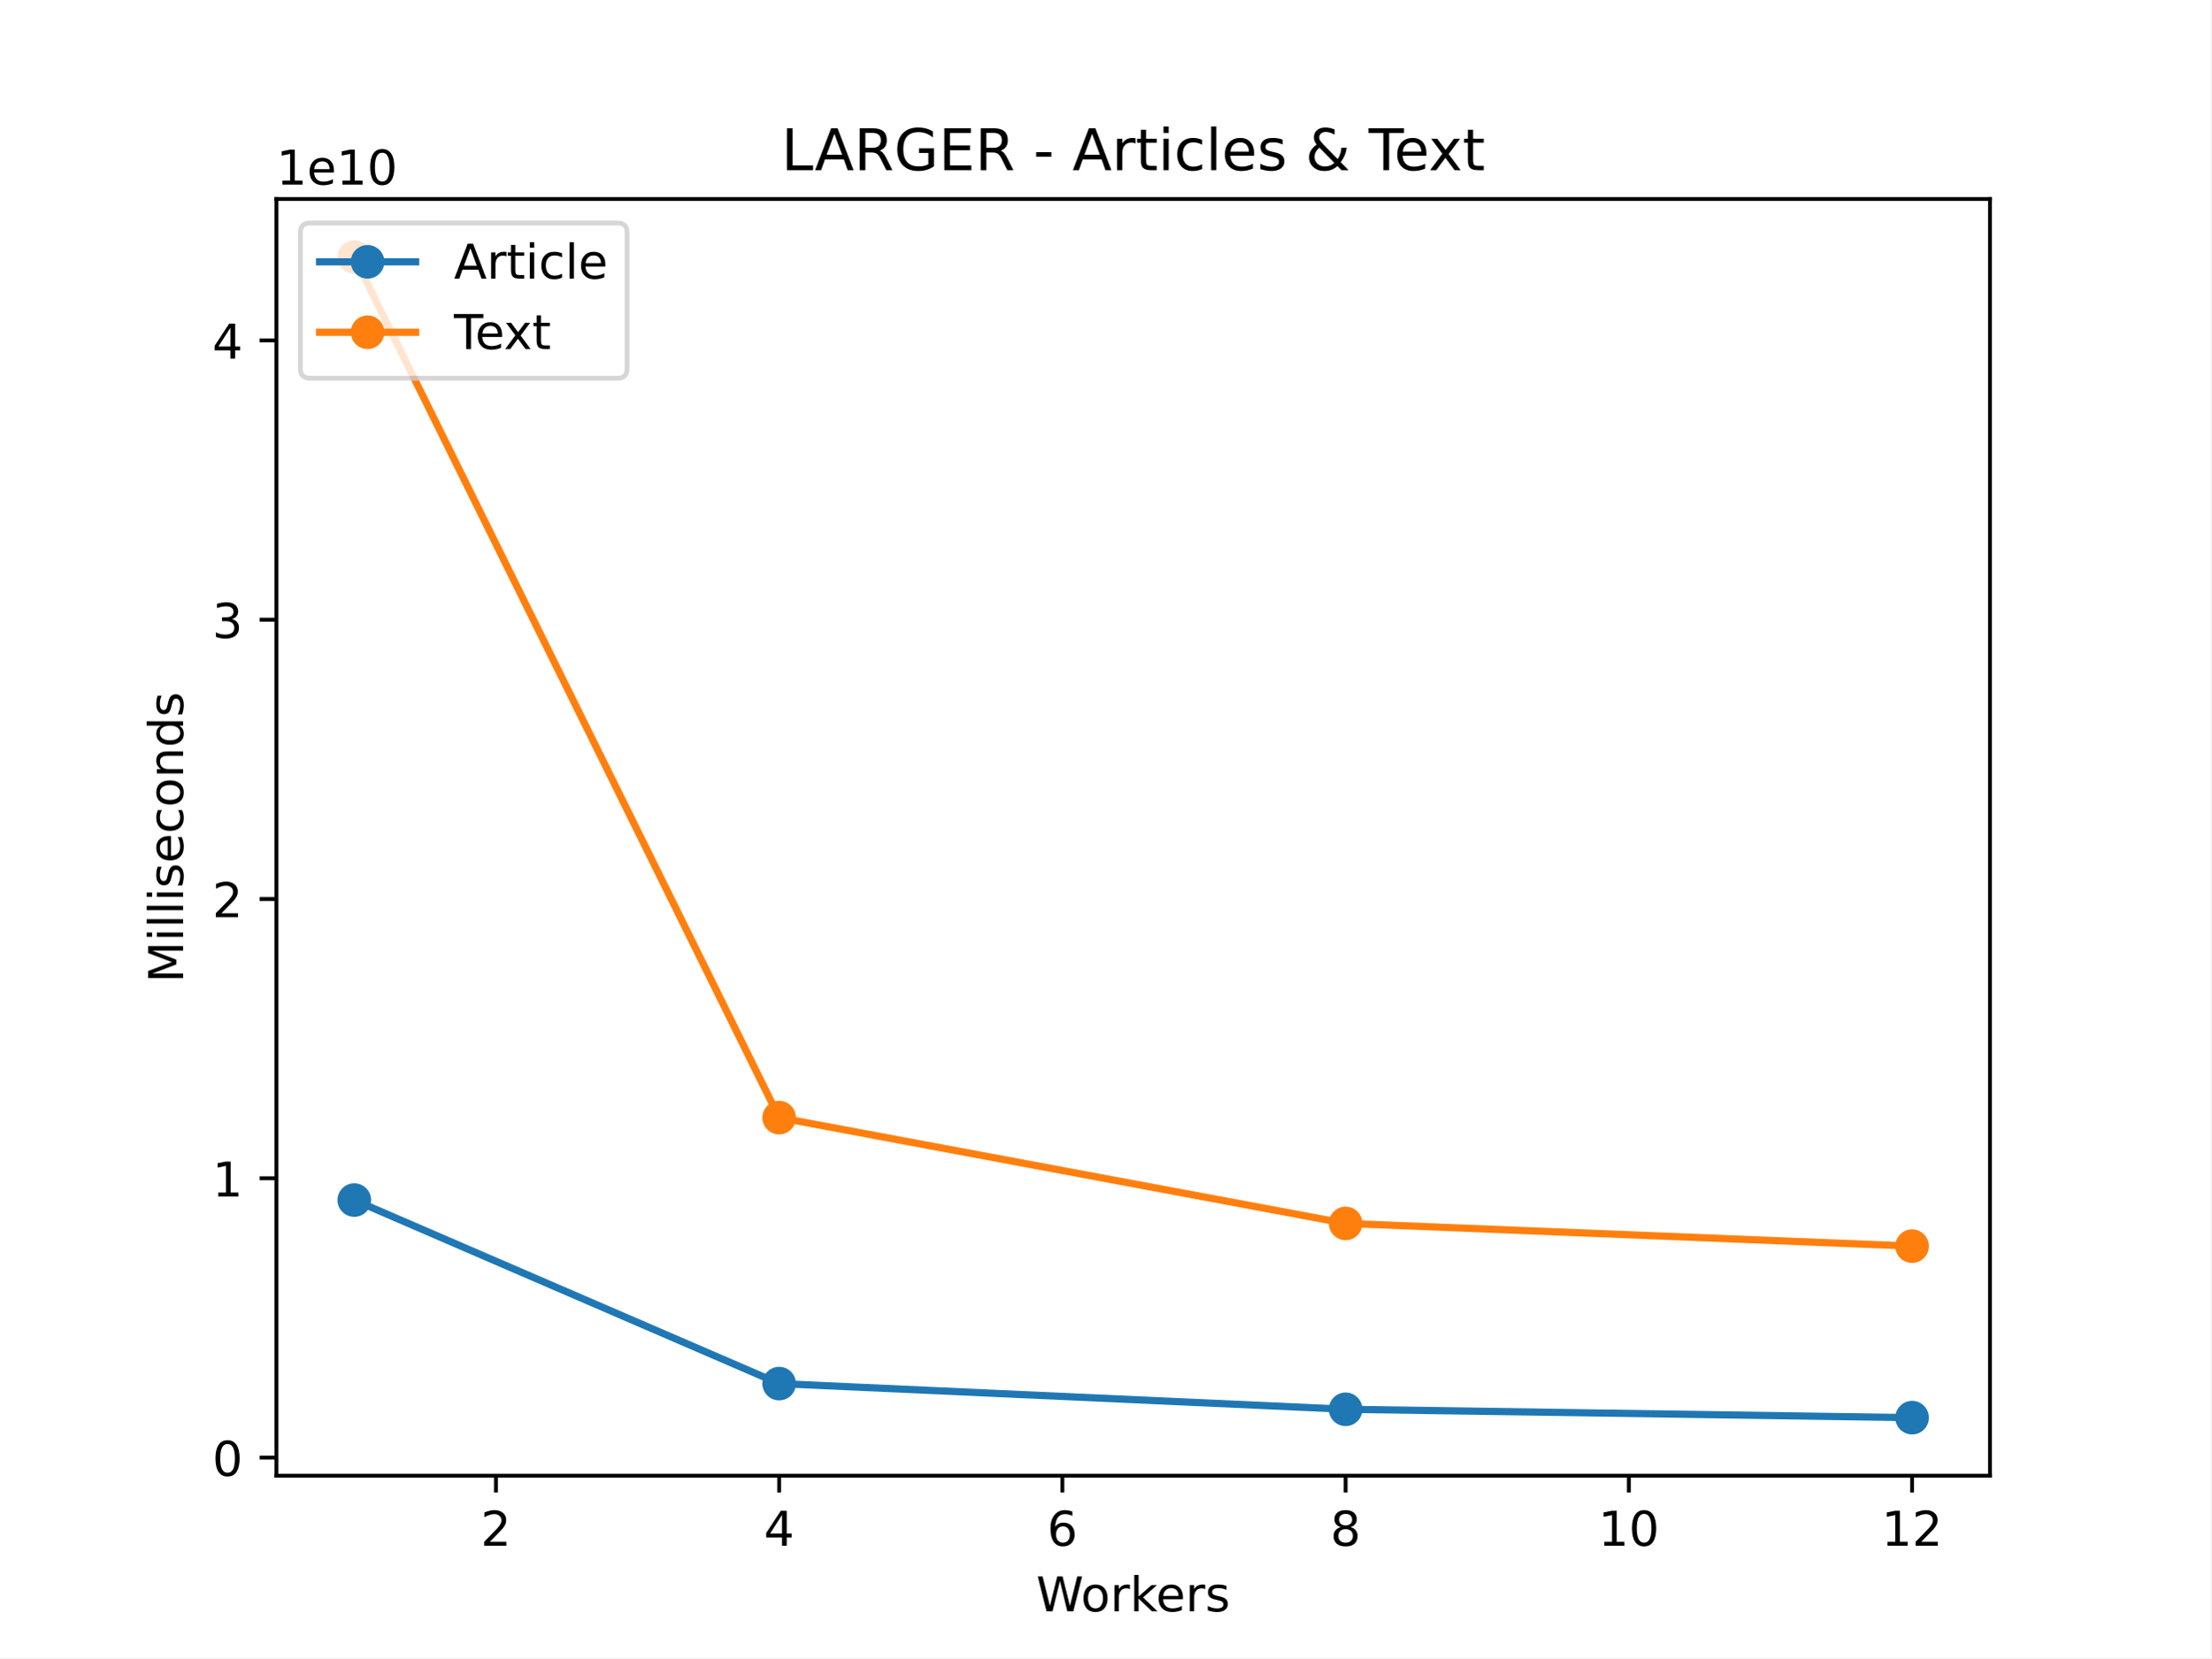
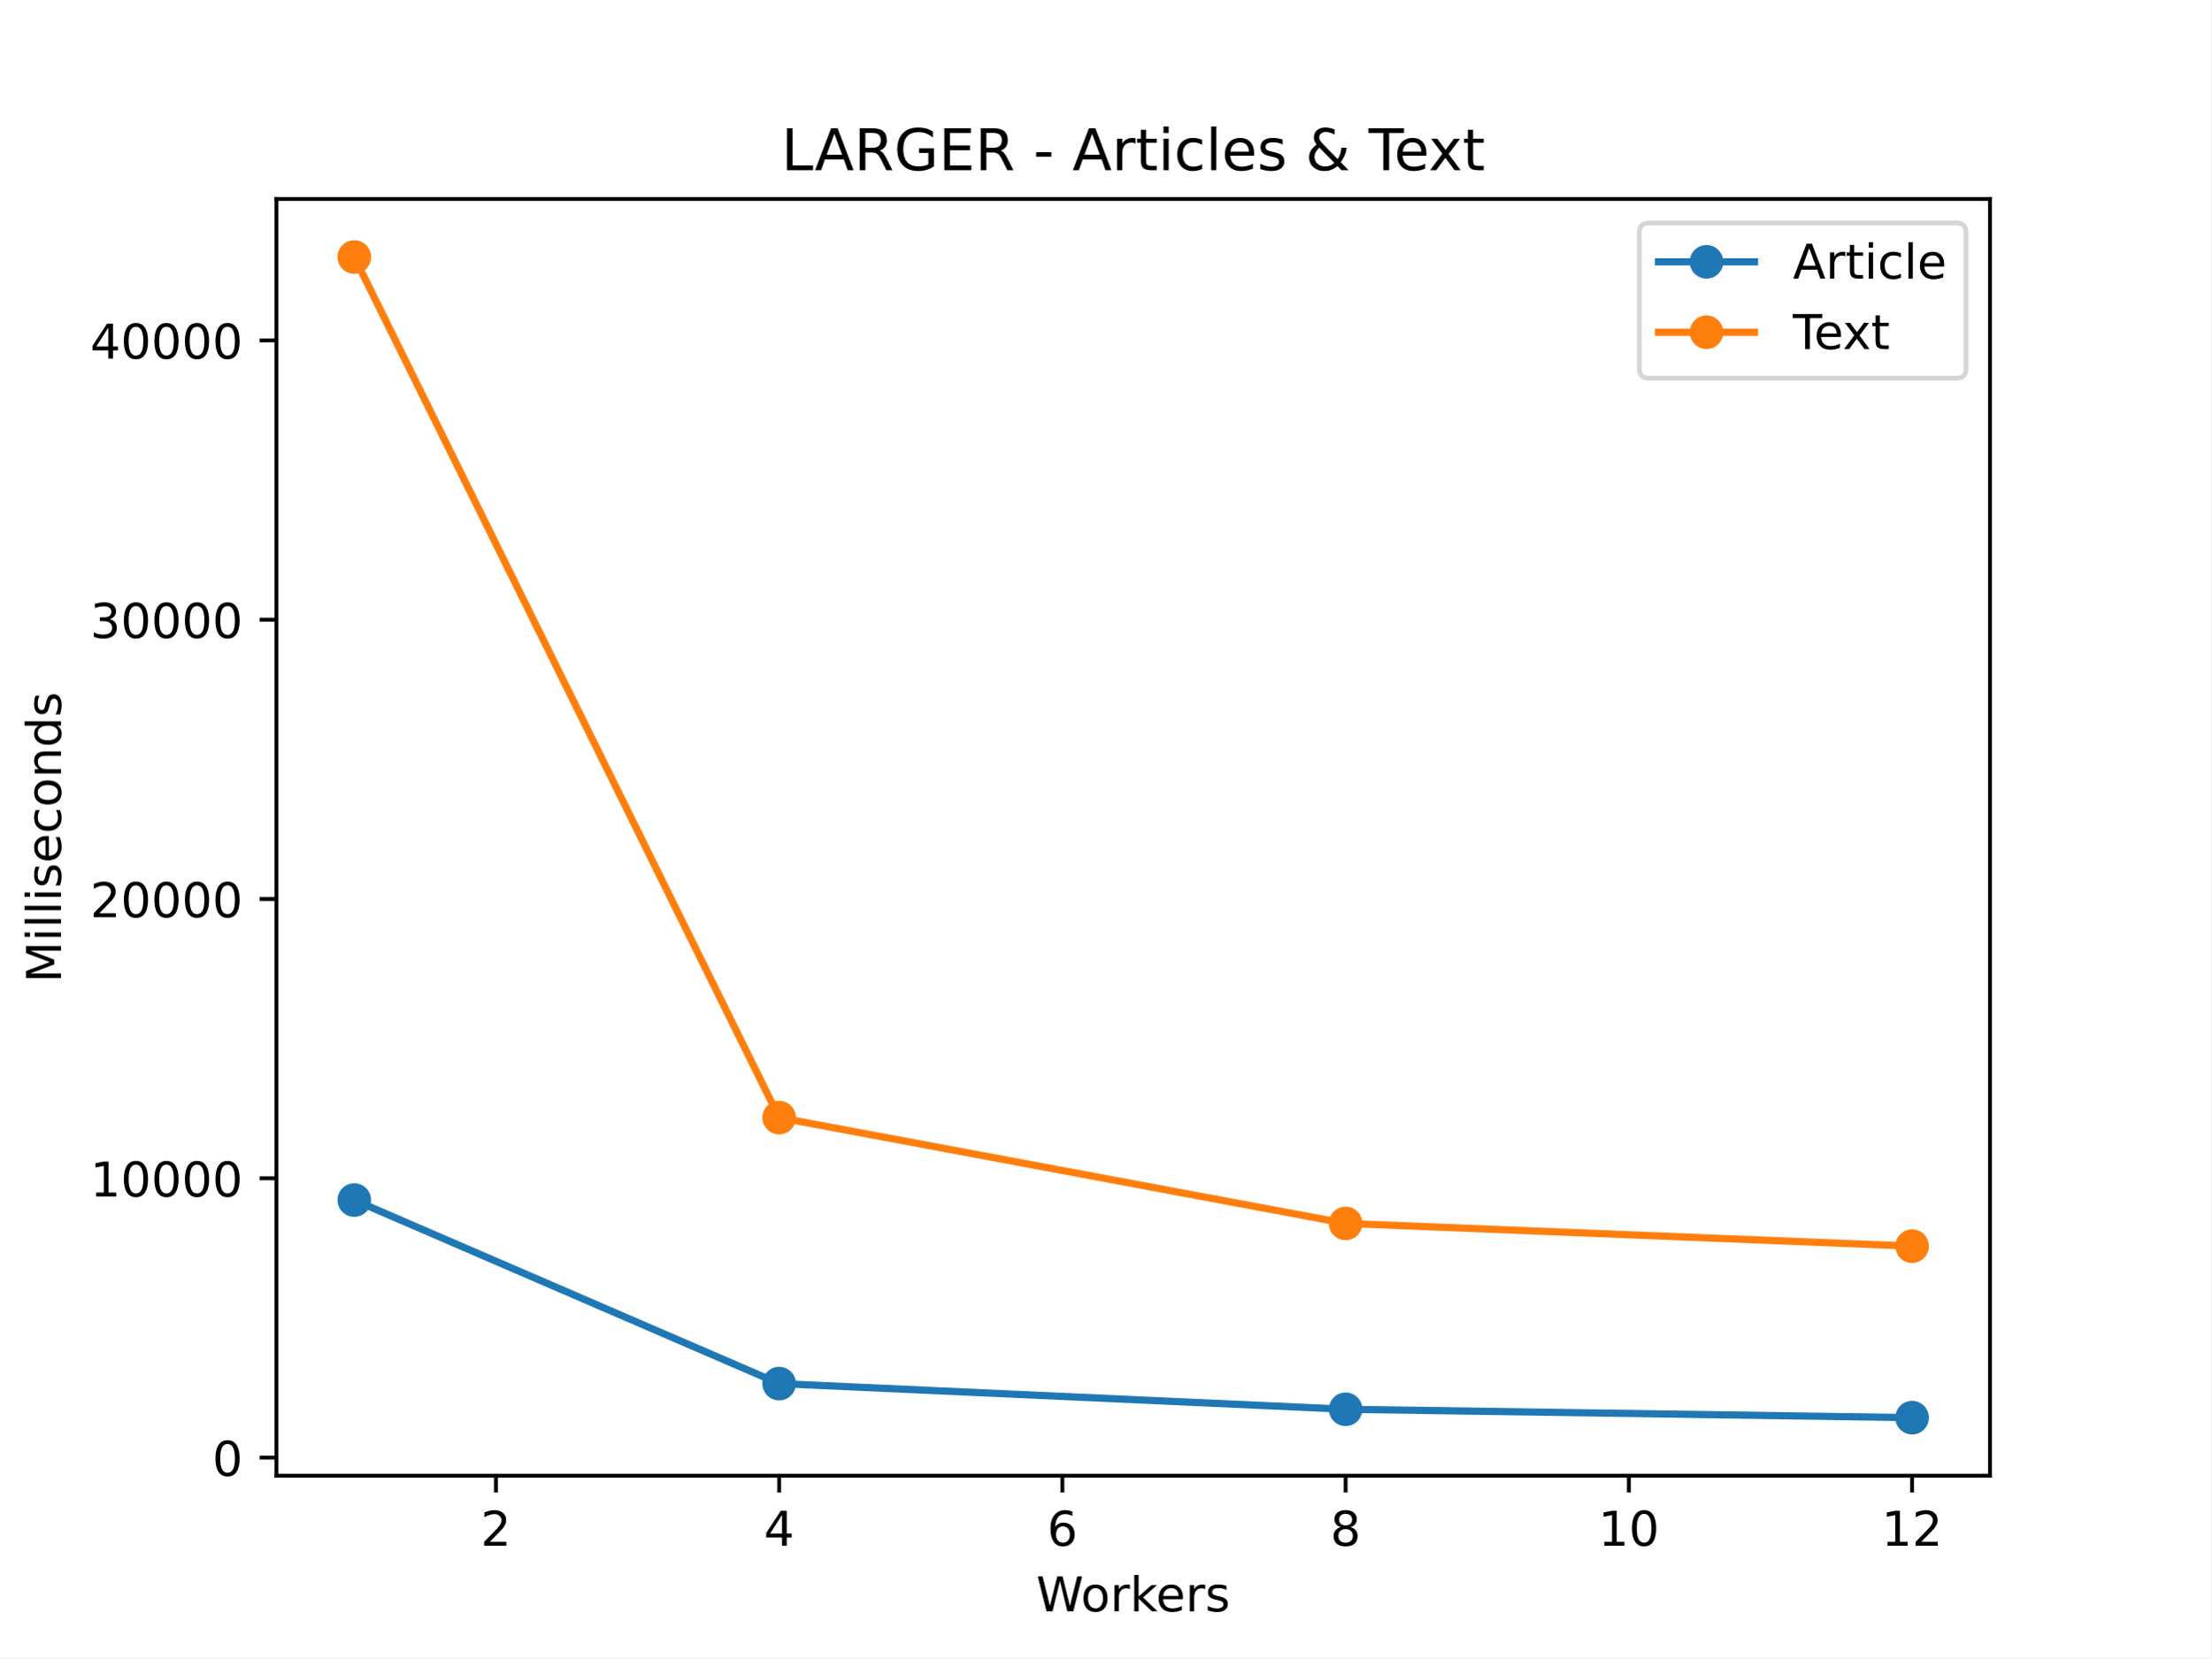
<svg xmlns="http://www.w3.org/2000/svg" xmlns:xlink="http://www.w3.org/1999/xlink" width="460.8pt" height="345.6pt" viewBox="0 0 460.8 345.6" version="1.1">
  <defs>
    <style type="text/css">*{stroke-linejoin: round; stroke-linecap: butt}</style>
  </defs>
  <g id="figure_1">
    <g id="patch_1">
      <path d="M 0 345.6  L 460.8 345.6  L 460.8 0  L 0 0  z " style="fill: #ffffff" />
    </g>
    <g id="axes_1">
      <g id="patch_2">
        <path d="M 57.6 307.584  L 414.72 307.584  L 414.72 41.472  L 57.6 41.472  z " style="fill: #ffffff" />
      </g>
      <g id="matplotlib.axis_1">
        <g id="xtick_1">
          <g id="line2d_1">
            <defs>
-               <path id="mbe0509be94" d="M 0 0  L 0 3.5  " style="stroke: #000000; stroke-width: 0.8" />
+               <path id="md57533a0d5" d="M 0 0  L 0 3.5  " style="stroke: #000000; stroke-width: 0.8" />
            </defs>
            <g>
-               <use xlink:href="#mbe0509be94" x="103.347" y="307.584" style="stroke: #000000; stroke-width: 0.8" />
+               <use xlink:href="#md57533a0d5" x="103.347" y="307.584" style="stroke: #000000; stroke-width: 0.8" />
            </g>
          </g>
          <g id="text_1">
            <g transform="translate(100.1655 322.1824) scale(0.1 -0.1)">
              <defs>
                <path id="DejaVuSans-32" d="M 1228 531  L 3431 531  L 3431 0  L 469 0  L 469 531  Q 828 903 1448 1529  Q 2069 2156 2228 2338  Q 2531 2678 2651 2914  Q 2772 3150 2772 3378  Q 2772 3750 2511 3984  Q 2250 4219 1831 4219  Q 1534 4219 1204 4116  Q 875 4013 500 3803  L 500 4441  Q 881 4594 1212 4672  Q 1544 4750 1819 4750  Q 2544 4750 2975 4387  Q 3406 4025 3406 3419  Q 3406 3131 3298 2873  Q 3191 2616 2906 2266  Q 2828 2175 2409 1742  Q 1991 1309 1228 531  z " transform="scale(0.015625)" />
              </defs>
              <use xlink:href="#DejaVuSans-32" />
            </g>
          </g>
        </g>
        <g id="xtick_2">
          <g id="line2d_2">
            <g>
-               <use xlink:href="#mbe0509be94" x="162.375" y="307.584" style="stroke: #000000; stroke-width: 0.8" />
+               <use xlink:href="#md57533a0d5" x="162.375" y="307.584" style="stroke: #000000; stroke-width: 0.8" />
            </g>
          </g>
          <g id="text_2">
            <g transform="translate(159.1936 322.1824) scale(0.1 -0.1)">
              <defs>
                <path id="DejaVuSans-34" d="M 2419 4116  L 825 1625  L 2419 1625  L 2419 4116  z M 2253 4666  L 3047 4666  L 3047 1625  L 3713 1625  L 3713 1100  L 3047 1100  L 3047 0  L 2419 0  L 2419 1100  L 313 1100  L 313 1709  L 2253 4666  z " transform="scale(0.015625)" />
              </defs>
              <use xlink:href="#DejaVuSans-34" />
            </g>
          </g>
        </g>
        <g id="xtick_3">
          <g id="line2d_3">
            <g>
-               <use xlink:href="#mbe0509be94" x="221.403" y="307.584" style="stroke: #000000; stroke-width: 0.8" />
+               <use xlink:href="#md57533a0d5" x="221.403" y="307.584" style="stroke: #000000; stroke-width: 0.8" />
            </g>
          </g>
          <g id="text_3">
            <g transform="translate(218.2217 322.1824) scale(0.1 -0.1)">
              <defs>
                <path id="DejaVuSans-36" d="M 2113 2584  Q 1688 2584 1439 2293  Q 1191 2003 1191 1497  Q 1191 994 1439 701  Q 1688 409 2113 409  Q 2538 409 2786 701  Q 3034 994 3034 1497  Q 3034 2003 2786 2293  Q 2538 2584 2113 2584  z M 3366 4563  L 3366 3988  Q 3128 4100 2886 4159  Q 2644 4219 2406 4219  Q 1781 4219 1451 3797  Q 1122 3375 1075 2522  Q 1259 2794 1537 2939  Q 1816 3084 2150 3084  Q 2853 3084 3261 2657  Q 3669 2231 3669 1497  Q 3669 778 3244 343  Q 2819 -91 2113 -91  Q 1303 -91 875 529  Q 447 1150 447 2328  Q 447 3434 972 4092  Q 1497 4750 2381 4750  Q 2619 4750 2861 4703  Q 3103 4656 3366 4563  z " transform="scale(0.015625)" />
              </defs>
              <use xlink:href="#DejaVuSans-36" />
            </g>
          </g>
        </g>
        <g id="xtick_4">
          <g id="line2d_4">
            <g>
-               <use xlink:href="#mbe0509be94" x="280.431" y="307.584" style="stroke: #000000; stroke-width: 0.8" />
+               <use xlink:href="#md57533a0d5" x="280.431" y="307.584" style="stroke: #000000; stroke-width: 0.8" />
            </g>
          </g>
          <g id="text_4">
            <g transform="translate(277.2498 322.1824) scale(0.1 -0.1)">
              <defs>
                <path id="DejaVuSans-38" d="M 2034 2216  Q 1584 2216 1326 1975  Q 1069 1734 1069 1313  Q 1069 891 1326 650  Q 1584 409 2034 409  Q 2484 409 2743 651  Q 3003 894 3003 1313  Q 3003 1734 2745 1975  Q 2488 2216 2034 2216  z M 1403 2484  Q 997 2584 770 2862  Q 544 3141 544 3541  Q 544 4100 942 4425  Q 1341 4750 2034 4750  Q 2731 4750 3128 4425  Q 3525 4100 3525 3541  Q 3525 3141 3298 2862  Q 3072 2584 2669 2484  Q 3125 2378 3379 2068  Q 3634 1759 3634 1313  Q 3634 634 3220 271  Q 2806 -91 2034 -91  Q 1263 -91 848 271  Q 434 634 434 1313  Q 434 1759 690 2068  Q 947 2378 1403 2484  z M 1172 3481  Q 1172 3119 1398 2916  Q 1625 2713 2034 2713  Q 2441 2713 2670 2916  Q 2900 3119 2900 3481  Q 2900 3844 2670 4047  Q 2441 4250 2034 4250  Q 1625 4250 1398 4047  Q 1172 3844 1172 3481  z " transform="scale(0.015625)" />
              </defs>
              <use xlink:href="#DejaVuSans-38" />
            </g>
          </g>
        </g>
        <g id="xtick_5">
          <g id="line2d_5">
            <g>
-               <use xlink:href="#mbe0509be94" x="339.459" y="307.584" style="stroke: #000000; stroke-width: 0.8" />
+               <use xlink:href="#md57533a0d5" x="339.459" y="307.584" style="stroke: #000000; stroke-width: 0.8" />
            </g>
          </g>
          <g id="text_5">
            <g transform="translate(333.0967 322.1824) scale(0.1 -0.1)">
              <defs>
                <path id="DejaVuSans-31" d="M 794 531  L 1825 531  L 1825 4091  L 703 3866  L 703 4441  L 1819 4666  L 2450 4666  L 2450 531  L 3481 531  L 3481 0  L 794 0  L 794 531  z " transform="scale(0.015625)" />
                <path id="DejaVuSans-30" d="M 2034 4250  Q 1547 4250 1301 3770  Q 1056 3291 1056 2328  Q 1056 1369 1301 889  Q 1547 409 2034 409  Q 2525 409 2770 889  Q 3016 1369 3016 2328  Q 3016 3291 2770 3770  Q 2525 4250 2034 4250  z M 2034 4750  Q 2819 4750 3233 4129  Q 3647 3509 3647 2328  Q 3647 1150 3233 529  Q 2819 -91 2034 -91  Q 1250 -91 836 529  Q 422 1150 422 2328  Q 422 3509 836 4129  Q 1250 4750 2034 4750  z " transform="scale(0.015625)" />
              </defs>
              <use xlink:href="#DejaVuSans-31" />
              <use xlink:href="#DejaVuSans-30" x="63.623" />
            </g>
          </g>
        </g>
        <g id="xtick_6">
          <g id="line2d_6">
            <g>
-               <use xlink:href="#mbe0509be94" x="398.487" y="307.584" style="stroke: #000000; stroke-width: 0.8" />
+               <use xlink:href="#md57533a0d5" x="398.487" y="307.584" style="stroke: #000000; stroke-width: 0.8" />
            </g>
          </g>
          <g id="text_6">
            <g transform="translate(392.1248 322.1824) scale(0.1 -0.1)">
              <use xlink:href="#DejaVuSans-31" />
              <use xlink:href="#DejaVuSans-32" x="63.623" />
            </g>
          </g>
        </g>
        <g id="text_7">
          <g transform="translate(215.9444 335.8606) scale(0.1 -0.1)">
            <defs>
              <path id="DejaVuSans-57" d="M 213 4666  L 850 4666  L 1831 722  L 2809 4666  L 3519 4666  L 4500 722  L 5478 4666  L 6119 4666  L 4947 0  L 4153 0  L 3169 4050  L 2175 0  L 1381 0  L 213 4666  z " transform="scale(0.015625)" />
              <path id="DejaVuSans-6f" d="M 1959 3097  Q 1497 3097 1228 2736  Q 959 2375 959 1747  Q 959 1119 1226 758  Q 1494 397 1959 397  Q 2419 397 2687 759  Q 2956 1122 2956 1747  Q 2956 2369 2687 2733  Q 2419 3097 1959 3097  z M 1959 3584  Q 2709 3584 3137 3096  Q 3566 2609 3566 1747  Q 3566 888 3137 398  Q 2709 -91 1959 -91  Q 1206 -91 779 398  Q 353 888 353 1747  Q 353 2609 779 3096  Q 1206 3584 1959 3584  z " transform="scale(0.015625)" />
              <path id="DejaVuSans-72" d="M 2631 2963  Q 2534 3019 2420 3045  Q 2306 3072 2169 3072  Q 1681 3072 1420 2755  Q 1159 2438 1159 1844  L 1159 0  L 581 0  L 581 3500  L 1159 3500  L 1159 2956  Q 1341 3275 1631 3429  Q 1922 3584 2338 3584  Q 2397 3584 2469 3576  Q 2541 3569 2628 3553  L 2631 2963  z " transform="scale(0.015625)" />
              <path id="DejaVuSans-6b" d="M 581 4863  L 1159 4863  L 1159 1991  L 2875 3500  L 3609 3500  L 1753 1863  L 3688 0  L 2938 0  L 1159 1709  L 1159 0  L 581 0  L 581 4863  z " transform="scale(0.015625)" />
              <path id="DejaVuSans-65" d="M 3597 1894  L 3597 1613  L 953 1613  Q 991 1019 1311 708  Q 1631 397 2203 397  Q 2534 397 2845 478  Q 3156 559 3463 722  L 3463 178  Q 3153 47 2828 -22  Q 2503 -91 2169 -91  Q 1331 -91 842 396  Q 353 884 353 1716  Q 353 2575 817 3079  Q 1281 3584 2069 3584  Q 2775 3584 3186 3129  Q 3597 2675 3597 1894  z M 3022 2063  Q 3016 2534 2758 2815  Q 2500 3097 2075 3097  Q 1594 3097 1305 2825  Q 1016 2553 972 2059  L 3022 2063  z " transform="scale(0.015625)" />
              <path id="DejaVuSans-73" d="M 2834 3397  L 2834 2853  Q 2591 2978 2328 3040  Q 2066 3103 1784 3103  Q 1356 3103 1142 2972  Q 928 2841 928 2578  Q 928 2378 1081 2264  Q 1234 2150 1697 2047  L 1894 2003  Q 2506 1872 2764 1633  Q 3022 1394 3022 966  Q 3022 478 2636 193  Q 2250 -91 1575 -91  Q 1294 -91 989 -36  Q 684 19 347 128  L 347 722  Q 666 556 975 473  Q 1284 391 1588 391  Q 1994 391 2212 530  Q 2431 669 2431 922  Q 2431 1156 2273 1281  Q 2116 1406 1581 1522  L 1381 1569  Q 847 1681 609 1914  Q 372 2147 372 2553  Q 372 3047 722 3315  Q 1072 3584 1716 3584  Q 2034 3584 2315 3537  Q 2597 3491 2834 3397  z " transform="scale(0.015625)" />
            </defs>
            <use xlink:href="#DejaVuSans-57" />
            <use xlink:href="#DejaVuSans-6f" x="93.002" />
            <use xlink:href="#DejaVuSans-72" x="154.184" />
            <use xlink:href="#DejaVuSans-6b" x="195.297" />
            <use xlink:href="#DejaVuSans-65" x="249.582" />
            <use xlink:href="#DejaVuSans-72" x="311.105" />
            <use xlink:href="#DejaVuSans-73" x="352.219" />
          </g>
        </g>
      </g>
      <g id="matplotlib.axis_2">
        <g id="ytick_1">
          <g id="line2d_7">
            <defs>
-               <path id="m2cbe6f06dd" d="M 0 0  L -3.5 0  " style="stroke: #000000; stroke-width: 0.8" />
+               <path id="mf3a8a43a16" d="M 0 0  L -3.5 0  " style="stroke: #000000; stroke-width: 0.8" />
            </defs>
            <g>
-               <use xlink:href="#m2cbe6f06dd" x="57.6" y="303.816" style="stroke: #000000; stroke-width: 0.8" />
+               <use xlink:href="#mf3a8a43a16" x="57.6" y="303.816" style="stroke: #000000; stroke-width: 0.8" />
            </g>
          </g>
          <g id="text_8">
            <g transform="translate(44.2375 307.6153) scale(0.1 -0.1)">
              <use xlink:href="#DejaVuSans-30" />
            </g>
          </g>
        </g>
        <g id="ytick_2">
          <g id="line2d_8">
            <g>
-               <use xlink:href="#m2cbe6f06dd" x="57.6" y="245.597" style="stroke: #000000; stroke-width: 0.8" />
+               <use xlink:href="#mf3a8a43a16" x="57.6" y="245.597" style="stroke: #000000; stroke-width: 0.8" />
            </g>
          </g>
          <g id="text_9">
-             <g transform="translate(44.2375 249.3965) scale(0.1 -0.1)">
+             <g transform="translate(18.7875 249.3965) scale(0.1 -0.1)">
              <use xlink:href="#DejaVuSans-31" />
+               <use xlink:href="#DejaVuSans-30" x="63.623" />
+               <use xlink:href="#DejaVuSans-30" x="127.246" />
+               <use xlink:href="#DejaVuSans-30" x="190.869" />
+               <use xlink:href="#DejaVuSans-30" x="254.492" />
            </g>
          </g>
        </g>
        <g id="ytick_3">
          <g id="line2d_9">
            <g>
-               <use xlink:href="#m2cbe6f06dd" x="57.6" y="187.379" style="stroke: #000000; stroke-width: 0.8" />
+               <use xlink:href="#mf3a8a43a16" x="57.6" y="187.379" style="stroke: #000000; stroke-width: 0.8" />
            </g>
          </g>
          <g id="text_10">
-             <g transform="translate(44.2375 191.1778) scale(0.1 -0.1)">
+             <g transform="translate(18.7875 191.1778) scale(0.1 -0.1)">
              <use xlink:href="#DejaVuSans-32" />
+               <use xlink:href="#DejaVuSans-30" x="63.623" />
+               <use xlink:href="#DejaVuSans-30" x="127.246" />
+               <use xlink:href="#DejaVuSans-30" x="190.869" />
+               <use xlink:href="#DejaVuSans-30" x="254.492" />
            </g>
          </g>
        </g>
        <g id="ytick_4">
          <g id="line2d_10">
            <g>
-               <use xlink:href="#m2cbe6f06dd" x="57.6" y="129.16" style="stroke: #000000; stroke-width: 0.8" />
+               <use xlink:href="#mf3a8a43a16" x="57.6" y="129.16" style="stroke: #000000; stroke-width: 0.8" />
            </g>
          </g>
          <g id="text_11">
-             <g transform="translate(44.2375 132.959) scale(0.1 -0.1)">
+             <g transform="translate(18.7875 132.959) scale(0.1 -0.1)">
              <defs>
                <path id="DejaVuSans-33" d="M 2597 2516  Q 3050 2419 3304 2112  Q 3559 1806 3559 1356  Q 3559 666 3084 287  Q 2609 -91 1734 -91  Q 1441 -91 1130 -33  Q 819 25 488 141  L 488 750  Q 750 597 1062 519  Q 1375 441 1716 441  Q 2309 441 2620 675  Q 2931 909 2931 1356  Q 2931 1769 2642 2001  Q 2353 2234 1838 2234  L 1294 2234  L 1294 2753  L 1863 2753  Q 2328 2753 2575 2939  Q 2822 3125 2822 3475  Q 2822 3834 2567 4026  Q 2313 4219 1838 4219  Q 1578 4219 1281 4162  Q 984 4106 628 3988  L 628 4550  Q 988 4650 1302 4700  Q 1616 4750 1894 4750  Q 2613 4750 3031 4423  Q 3450 4097 3450 3541  Q 3450 3153 3228 2886  Q 3006 2619 2597 2516  z " transform="scale(0.015625)" />
              </defs>
              <use xlink:href="#DejaVuSans-33" />
+               <use xlink:href="#DejaVuSans-30" x="63.623" />
+               <use xlink:href="#DejaVuSans-30" x="127.246" />
+               <use xlink:href="#DejaVuSans-30" x="190.869" />
+               <use xlink:href="#DejaVuSans-30" x="254.492" />
            </g>
          </g>
        </g>
        <g id="ytick_5">
          <g id="line2d_11">
            <g>
-               <use xlink:href="#m2cbe6f06dd" x="57.6" y="70.941" style="stroke: #000000; stroke-width: 0.8" />
+               <use xlink:href="#mf3a8a43a16" x="57.6" y="70.941" style="stroke: #000000; stroke-width: 0.8" />
            </g>
          </g>
          <g id="text_12">
-             <g transform="translate(44.2375 74.74021) scale(0.1 -0.1)">
+             <g transform="translate(18.7875 74.74021) scale(0.1 -0.1)">
              <use xlink:href="#DejaVuSans-34" />
+               <use xlink:href="#DejaVuSans-30" x="63.623" />
+               <use xlink:href="#DejaVuSans-30" x="127.246" />
+               <use xlink:href="#DejaVuSans-30" x="190.869" />
+               <use xlink:href="#DejaVuSans-30" x="254.492" />
            </g>
          </g>
        </g>
        <g id="text_13">
-           <g transform="translate(38.15781 204.8358) rotate(-90) scale(0.1 -0.1)">
+           <g transform="translate(12.70781 204.8358) rotate(-90) scale(0.1 -0.1)">
            <defs>
              <path id="DejaVuSans-4d" d="M 628 4666  L 1569 4666  L 2759 1491  L 3956 4666  L 4897 4666  L 4897 0  L 4281 0  L 4281 4097  L 3078 897  L 2444 897  L 1241 4097  L 1241 0  L 628 0  L 628 4666  z " transform="scale(0.015625)" />
              <path id="DejaVuSans-69" d="M 603 3500  L 1178 3500  L 1178 0  L 603 0  L 603 3500  z M 603 4863  L 1178 4863  L 1178 4134  L 603 4134  L 603 4863  z " transform="scale(0.015625)" />
              <path id="DejaVuSans-6c" d="M 603 4863  L 1178 4863  L 1178 0  L 603 0  L 603 4863  z " transform="scale(0.015625)" />
              <path id="DejaVuSans-63" d="M 3122 3366  L 3122 2828  Q 2878 2963 2633 3030  Q 2388 3097 2138 3097  Q 1578 3097 1268 2742  Q 959 2388 959 1747  Q 959 1106 1268 751  Q 1578 397 2138 397  Q 2388 397 2633 464  Q 2878 531 3122 666  L 3122 134  Q 2881 22 2623 -34  Q 2366 -91 2075 -91  Q 1284 -91 818 406  Q 353 903 353 1747  Q 353 2603 823 3093  Q 1294 3584 2113 3584  Q 2378 3584 2631 3529  Q 2884 3475 3122 3366  z " transform="scale(0.015625)" />
              <path id="DejaVuSans-6e" d="M 3513 2113  L 3513 0  L 2938 0  L 2938 2094  Q 2938 2591 2744 2837  Q 2550 3084 2163 3084  Q 1697 3084 1428 2787  Q 1159 2491 1159 1978  L 1159 0  L 581 0  L 581 3500  L 1159 3500  L 1159 2956  Q 1366 3272 1645 3428  Q 1925 3584 2291 3584  Q 2894 3584 3203 3211  Q 3513 2838 3513 2113  z " transform="scale(0.015625)" />
              <path id="DejaVuSans-64" d="M 2906 2969  L 2906 4863  L 3481 4863  L 3481 0  L 2906 0  L 2906 525  Q 2725 213 2448 61  Q 2172 -91 1784 -91  Q 1150 -91 751 415  Q 353 922 353 1747  Q 353 2572 751 3078  Q 1150 3584 1784 3584  Q 2172 3584 2448 3432  Q 2725 3281 2906 2969  z M 947 1747  Q 947 1113 1208 752  Q 1469 391 1925 391  Q 2381 391 2643 752  Q 2906 1113 2906 1747  Q 2906 2381 2643 2742  Q 2381 3103 1925 3103  Q 1469 3103 1208 2742  Q 947 2381 947 1747  z " transform="scale(0.015625)" />
            </defs>
            <use xlink:href="#DejaVuSans-4d" />
            <use xlink:href="#DejaVuSans-69" x="86.279" />
            <use xlink:href="#DejaVuSans-6c" x="114.062" />
            <use xlink:href="#DejaVuSans-6c" x="141.846" />
            <use xlink:href="#DejaVuSans-69" x="169.629" />
            <use xlink:href="#DejaVuSans-73" x="197.412" />
            <use xlink:href="#DejaVuSans-65" x="249.512" />
            <use xlink:href="#DejaVuSans-63" x="311.035" />
            <use xlink:href="#DejaVuSans-6f" x="366.016" />
            <use xlink:href="#DejaVuSans-6e" x="427.197" />
            <use xlink:href="#DejaVuSans-64" x="490.576" />
            <use xlink:href="#DejaVuSans-73" x="554.053" />
          </g>
        </g>
-         <g id="text_14">
-           <g transform="translate(57.6 38.472) scale(0.1 -0.1)">
-             <use xlink:href="#DejaVuSans-31" />
-             <use xlink:href="#DejaVuSans-65" x="63.623" />
-             <use xlink:href="#DejaVuSans-31" x="125.146" />
-             <use xlink:href="#DejaVuSans-30" x="188.77" />
-           </g>
-         </g>
      </g>
      <g id="line2d_12">
-         <path d="M 73.833 250.132  L 162.375 288.385  L 280.431 293.74  L 398.487 295.488  " clip-path="url(#pd8bbd6e17c)" style="fill: none; stroke: #1f77b4; stroke-width: 1.5; stroke-linecap: square" />
+         <path d="M 73.833 250.132  L 162.375 288.385  L 280.431 293.74  L 398.487 295.488  " clip-path="url(#pb30ab2dbcf)" style="fill: none; stroke: #1f77b4; stroke-width: 1.5; stroke-linecap: square" />
        <defs>
-           <path id="m85d47d4813" d="M 0 3  C 0.796 3 1.559 2.684 2.121 2.121  C 2.684 1.559 3 0.796 3 0  C 3 -0.796 2.684 -1.559 2.121 -2.121  C 1.559 -2.684 0.796 -3 0 -3  C -0.796 -3 -1.559 -2.684 -2.121 -2.121  C -2.684 -1.559 -3 -0.796 -3 0  C -3 0.796 -2.684 1.559 -2.121 2.121  C -1.559 2.684 -0.796 3 0 3  z " style="stroke: #1f77b4" />
+           <path id="m9fa9e4187e" d="M 0 3  C 0.796 3 1.559 2.684 2.121 2.121  C 2.684 1.559 3 0.796 3 0  C 3 -0.796 2.684 -1.559 2.121 -2.121  C 1.559 -2.684 0.796 -3 0 -3  C -0.796 -3 -1.559 -2.684 -2.121 -2.121  C -2.684 -1.559 -3 -0.796 -3 0  C -3 0.796 -2.684 1.559 -2.121 2.121  C -1.559 2.684 -0.796 3 0 3  z " style="stroke: #1f77b4" />
        </defs>
-         <g clip-path="url(#pd8bbd6e17c)">
-           <use xlink:href="#m85d47d4813" x="73.833" y="250.132" style="fill: #1f77b4; stroke: #1f77b4" />
-           <use xlink:href="#m85d47d4813" x="162.375" y="288.385" style="fill: #1f77b4; stroke: #1f77b4" />
-           <use xlink:href="#m85d47d4813" x="280.431" y="293.74" style="fill: #1f77b4; stroke: #1f77b4" />
-           <use xlink:href="#m85d47d4813" x="398.487" y="295.488" style="fill: #1f77b4; stroke: #1f77b4" />
+         <g clip-path="url(#pb30ab2dbcf)">
+           <use xlink:href="#m9fa9e4187e" x="73.833" y="250.132" style="fill: #1f77b4; stroke: #1f77b4" />
+           <use xlink:href="#m9fa9e4187e" x="162.375" y="288.385" style="fill: #1f77b4; stroke: #1f77b4" />
+           <use xlink:href="#m9fa9e4187e" x="280.431" y="293.74" style="fill: #1f77b4; stroke: #1f77b4" />
+           <use xlink:href="#m9fa9e4187e" x="398.487" y="295.488" style="fill: #1f77b4; stroke: #1f77b4" />
        </g>
      </g>
      <g id="line2d_13">
-         <path d="M 73.833 53.568  L 162.375 232.946  L 280.431 255  L 398.487 259.737  " clip-path="url(#pd8bbd6e17c)" style="fill: none; stroke: #ff7f0e; stroke-width: 1.5; stroke-linecap: square" />
+         <path d="M 73.833 53.568  L 162.375 232.946  L 280.431 255  L 398.487 259.737  " clip-path="url(#pb30ab2dbcf)" style="fill: none; stroke: #ff7f0e; stroke-width: 1.5; stroke-linecap: square" />
        <defs>
-           <path id="mcdb1fa6519" d="M 0 3  C 0.796 3 1.559 2.684 2.121 2.121  C 2.684 1.559 3 0.796 3 0  C 3 -0.796 2.684 -1.559 2.121 -2.121  C 1.559 -2.684 0.796 -3 0 -3  C -0.796 -3 -1.559 -2.684 -2.121 -2.121  C -2.684 -1.559 -3 -0.796 -3 0  C -3 0.796 -2.684 1.559 -2.121 2.121  C -1.559 2.684 -0.796 3 0 3  z " style="stroke: #ff7f0e" />
+           <path id="maade895848" d="M 0 3  C 0.796 3 1.559 2.684 2.121 2.121  C 2.684 1.559 3 0.796 3 0  C 3 -0.796 2.684 -1.559 2.121 -2.121  C 1.559 -2.684 0.796 -3 0 -3  C -0.796 -3 -1.559 -2.684 -2.121 -2.121  C -2.684 -1.559 -3 -0.796 -3 0  C -3 0.796 -2.684 1.559 -2.121 2.121  C -1.559 2.684 -0.796 3 0 3  z " style="stroke: #ff7f0e" />
        </defs>
-         <g clip-path="url(#pd8bbd6e17c)">
-           <use xlink:href="#mcdb1fa6519" x="73.833" y="53.568" style="fill: #ff7f0e; stroke: #ff7f0e" />
-           <use xlink:href="#mcdb1fa6519" x="162.375" y="232.946" style="fill: #ff7f0e; stroke: #ff7f0e" />
-           <use xlink:href="#mcdb1fa6519" x="280.431" y="255" style="fill: #ff7f0e; stroke: #ff7f0e" />
-           <use xlink:href="#mcdb1fa6519" x="398.487" y="259.737" style="fill: #ff7f0e; stroke: #ff7f0e" />
+         <g clip-path="url(#pb30ab2dbcf)">
+           <use xlink:href="#maade895848" x="73.833" y="53.568" style="fill: #ff7f0e; stroke: #ff7f0e" />
+           <use xlink:href="#maade895848" x="162.375" y="232.946" style="fill: #ff7f0e; stroke: #ff7f0e" />
+           <use xlink:href="#maade895848" x="280.431" y="255" style="fill: #ff7f0e; stroke: #ff7f0e" />
+           <use xlink:href="#maade895848" x="398.487" y="259.737" style="fill: #ff7f0e; stroke: #ff7f0e" />
        </g>
      </g>
      <g id="patch_3">
        <path d="M 57.6 307.584  L 57.6 41.472  " style="fill: none; stroke: #000000; stroke-width: 0.8; stroke-linejoin: miter; stroke-linecap: square" />
      </g>
      <g id="patch_4">
        <path d="M 414.72 307.584  L 414.72 41.472  " style="fill: none; stroke: #000000; stroke-width: 0.8; stroke-linejoin: miter; stroke-linecap: square" />
      </g>
      <g id="patch_5">
        <path d="M 57.6 307.584  L 414.72 307.584  " style="fill: none; stroke: #000000; stroke-width: 0.8; stroke-linejoin: miter; stroke-linecap: square" />
      </g>
      <g id="patch_6">
        <path d="M 57.6 41.472  L 414.72 41.472  " style="fill: none; stroke: #000000; stroke-width: 0.8; stroke-linejoin: miter; stroke-linecap: square" />
      </g>
-       <g id="text_15">
+       <g id="text_14">
        <g transform="translate(162.8194 35.472) scale(0.12 -0.12)">
          <defs>
            <path id="DejaVuSans-4c" d="M 628 4666  L 1259 4666  L 1259 531  L 3531 531  L 3531 0  L 628 0  L 628 4666  z " transform="scale(0.015625)" />
            <path id="DejaVuSans-41" d="M 2188 4044  L 1331 1722  L 3047 1722  L 2188 4044  z M 1831 4666  L 2547 4666  L 4325 0  L 3669 0  L 3244 1197  L 1141 1197  L 716 0  L 50 0  L 1831 4666  z " transform="scale(0.015625)" />
            <path id="DejaVuSans-52" d="M 2841 2188  Q 3044 2119 3236 1894  Q 3428 1669 3622 1275  L 4263 0  L 3584 0  L 2988 1197  Q 2756 1666 2539 1819  Q 2322 1972 1947 1972  L 1259 1972  L 1259 0  L 628 0  L 628 4666  L 2053 4666  Q 2853 4666 3247 4331  Q 3641 3997 3641 3322  Q 3641 2881 3436 2590  Q 3231 2300 2841 2188  z M 1259 4147  L 1259 2491  L 2053 2491  Q 2509 2491 2742 2702  Q 2975 2913 2975 3322  Q 2975 3731 2742 3939  Q 2509 4147 2053 4147  L 1259 4147  z " transform="scale(0.015625)" />
            <path id="DejaVuSans-47" d="M 3809 666  L 3809 1919  L 2778 1919  L 2778 2438  L 4434 2438  L 4434 434  Q 4069 175 3628 42  Q 3188 -91 2688 -91  Q 1594 -91 976 548  Q 359 1188 359 2328  Q 359 3472 976 4111  Q 1594 4750 2688 4750  Q 3144 4750 3555 4637  Q 3966 4525 4313 4306  L 4313 3634  Q 3963 3931 3569 4081  Q 3175 4231 2741 4231  Q 1884 4231 1454 3753  Q 1025 3275 1025 2328  Q 1025 1384 1454 906  Q 1884 428 2741 428  Q 3075 428 3337 486  Q 3600 544 3809 666  z " transform="scale(0.015625)" />
            <path id="DejaVuSans-45" d="M 628 4666  L 3578 4666  L 3578 4134  L 1259 4134  L 1259 2753  L 3481 2753  L 3481 2222  L 1259 2222  L 1259 531  L 3634 531  L 3634 0  L 628 0  L 628 4666  z " transform="scale(0.015625)" />
            <path id="DejaVuSans-20" transform="scale(0.015625)" />
            <path id="DejaVuSans-2d" d="M 313 2009  L 1997 2009  L 1997 1497  L 313 1497  L 313 2009  z " transform="scale(0.015625)" />
            <path id="DejaVuSans-74" d="M 1172 4494  L 1172 3500  L 2356 3500  L 2356 3053  L 1172 3053  L 1172 1153  Q 1172 725 1289 603  Q 1406 481 1766 481  L 2356 481  L 2356 0  L 1766 0  Q 1100 0 847 248  Q 594 497 594 1153  L 594 3053  L 172 3053  L 172 3500  L 594 3500  L 594 4494  L 1172 4494  z " transform="scale(0.015625)" />
            <path id="DejaVuSans-26" d="M 1556 2509  Q 1272 2256 1139 2004  Q 1006 1753 1006 1478  Q 1006 1022 1337 719  Q 1669 416 2169 416  Q 2466 416 2725 514  Q 2984 613 3213 813  L 1556 2509  z M 1997 2859  L 3584 1234  Q 3769 1513 3872 1830  Q 3975 2147 3994 2503  L 4575 2503  Q 4538 2091 4375 1687  Q 4213 1284 3922 891  L 4794 0  L 4006 0  L 3559 459  Q 3234 181 2878 45  Q 2522 -91 2113 -91  Q 1359 -91 881 339  Q 403 769 403 1441  Q 403 1841 612 2192  Q 822 2544 1241 2853  Q 1091 3050 1012 3245  Q 934 3441 934 3628  Q 934 4134 1281 4442  Q 1628 4750 2203 4750  Q 2463 4750 2720 4694  Q 2978 4638 3244 4525  L 3244 3956  Q 2972 4103 2725 4179  Q 2478 4256 2266 4256  Q 1938 4256 1733 4082  Q 1528 3909 1528 3634  Q 1528 3475 1620 3314  Q 1713 3153 1997 2859  z " transform="scale(0.015625)" />
            <path id="DejaVuSans-54" d="M -19 4666  L 3928 4666  L 3928 4134  L 2272 4134  L 2272 0  L 1638 0  L 1638 4134  L -19 4134  L -19 4666  z " transform="scale(0.015625)" />
            <path id="DejaVuSans-78" d="M 3513 3500  L 2247 1797  L 3578 0  L 2900 0  L 1881 1375  L 863 0  L 184 0  L 1544 1831  L 300 3500  L 978 3500  L 1906 2253  L 2834 3500  L 3513 3500  z " transform="scale(0.015625)" />
          </defs>
          <use xlink:href="#DejaVuSans-4c" />
          <use xlink:href="#DejaVuSans-41" x="57.963" />
          <use xlink:href="#DejaVuSans-52" x="126.371" />
          <use xlink:href="#DejaVuSans-47" x="195.854" />
          <use xlink:href="#DejaVuSans-45" x="273.344" />
          <use xlink:href="#DejaVuSans-52" x="336.527" />
          <use xlink:href="#DejaVuSans-20" x="406.01" />
          <use xlink:href="#DejaVuSans-2d" x="437.797" />
          <use xlink:href="#DejaVuSans-20" x="473.881" />
          <use xlink:href="#DejaVuSans-41" x="505.668" />
          <use xlink:href="#DejaVuSans-72" x="574.076" />
          <use xlink:href="#DejaVuSans-74" x="615.189" />
          <use xlink:href="#DejaVuSans-69" x="654.398" />
          <use xlink:href="#DejaVuSans-63" x="682.182" />
          <use xlink:href="#DejaVuSans-6c" x="737.162" />
          <use xlink:href="#DejaVuSans-65" x="764.945" />
          <use xlink:href="#DejaVuSans-73" x="826.469" />
          <use xlink:href="#DejaVuSans-20" x="878.568" />
          <use xlink:href="#DejaVuSans-26" x="910.355" />
          <use xlink:href="#DejaVuSans-20" x="988.334" />
          <use xlink:href="#DejaVuSans-54" x="1020.121" />
          <use xlink:href="#DejaVuSans-65" x="1064.205" />
          <use xlink:href="#DejaVuSans-78" x="1123.979" />
          <use xlink:href="#DejaVuSans-74" x="1183.158" />
        </g>
      </g>
      <g id="legend_1">
        <g id="patch_7">
-           <path d="M 64.6 78.828  L 128.68 78.828  Q 130.68 78.828 130.68 76.828  L 130.68 48.472  Q 130.68 46.472 128.68 46.472  L 64.6 46.472  Q 62.6 46.472 62.6 48.472  L 62.6 76.828  Q 62.6 78.828 64.6 78.828  z " style="fill: #ffffff; opacity: 0.8; stroke: #cccccc; stroke-linejoin: miter" />
+           <path d="M 343.64 78.828  L 407.72 78.828  Q 409.72 78.828 409.72 76.828  L 409.72 48.472  Q 409.72 46.472 407.72 46.472  L 343.64 46.472  Q 341.64 46.472 341.64 48.472  L 341.64 76.828  Q 341.64 78.828 343.64 78.828  z " style="fill: #ffffff; opacity: 0.8; stroke: #cccccc; stroke-linejoin: miter" />
        </g>
        <g id="line2d_14">
-           <path d="M 66.6 54.57  L 76.6 54.57  L 86.6 54.57  " style="fill: none; stroke: #1f77b4; stroke-width: 1.5; stroke-linecap: square" />
+           <path d="M 345.64 54.57  L 355.64 54.57  L 365.64 54.57  " style="fill: none; stroke: #1f77b4; stroke-width: 1.5; stroke-linecap: square" />
          <g>
-             <use xlink:href="#m85d47d4813" x="76.6" y="54.57" style="fill: #1f77b4; stroke: #1f77b4" />
-           </g>
-         </g>
-         <g id="text_16">
-           <g transform="translate(94.6 58.07044) scale(0.1 -0.1)">
+             <use xlink:href="#m9fa9e4187e" x="355.64" y="54.57" style="fill: #1f77b4; stroke: #1f77b4" />
+           </g>
+         </g>
+         <g id="text_15">
+           <g transform="translate(373.6403 58.07044) scale(0.1 -0.1)">
            <use xlink:href="#DejaVuSans-41" />
            <use xlink:href="#DejaVuSans-72" x="68.408" />
            <use xlink:href="#DejaVuSans-74" x="109.521" />
            <use xlink:href="#DejaVuSans-69" x="148.73" />
            <use xlink:href="#DejaVuSans-63" x="176.514" />
            <use xlink:href="#DejaVuSans-6c" x="231.494" />
            <use xlink:href="#DejaVuSans-65" x="259.277" />
          </g>
        </g>
        <g id="line2d_15">
-           <path d="M 66.6 69.249  L 76.6 69.249  L 86.6 69.249  " style="fill: none; stroke: #ff7f0e; stroke-width: 1.5; stroke-linecap: square" />
+           <path d="M 345.64 69.249  L 355.64 69.249  L 365.64 69.249  " style="fill: none; stroke: #ff7f0e; stroke-width: 1.5; stroke-linecap: square" />
          <g>
-             <use xlink:href="#mcdb1fa6519" x="76.6" y="69.249" style="fill: #ff7f0e; stroke: #ff7f0e" />
-           </g>
-         </g>
-         <g id="text_17">
-           <g transform="translate(94.6 72.74856) scale(0.1 -0.1)">
+             <use xlink:href="#maade895848" x="355.64" y="69.249" style="fill: #ff7f0e; stroke: #ff7f0e" />
+           </g>
+         </g>
+         <g id="text_16">
+           <g transform="translate(373.6403 72.74856) scale(0.1 -0.1)">
            <use xlink:href="#DejaVuSans-54" />
            <use xlink:href="#DejaVuSans-65" x="44.084" />
            <use xlink:href="#DejaVuSans-78" x="103.857" />
            <use xlink:href="#DejaVuSans-74" x="163.037" />
          </g>
        </g>
      </g>
    </g>
  </g>
  <defs>
-     <clipPath id="pd8bbd6e17c">
+     <clipPath id="pb30ab2dbcf">
      <rect x="57.6" y="41.472" width="357.12" height="266.112" />
    </clipPath>
  </defs>
</svg>
